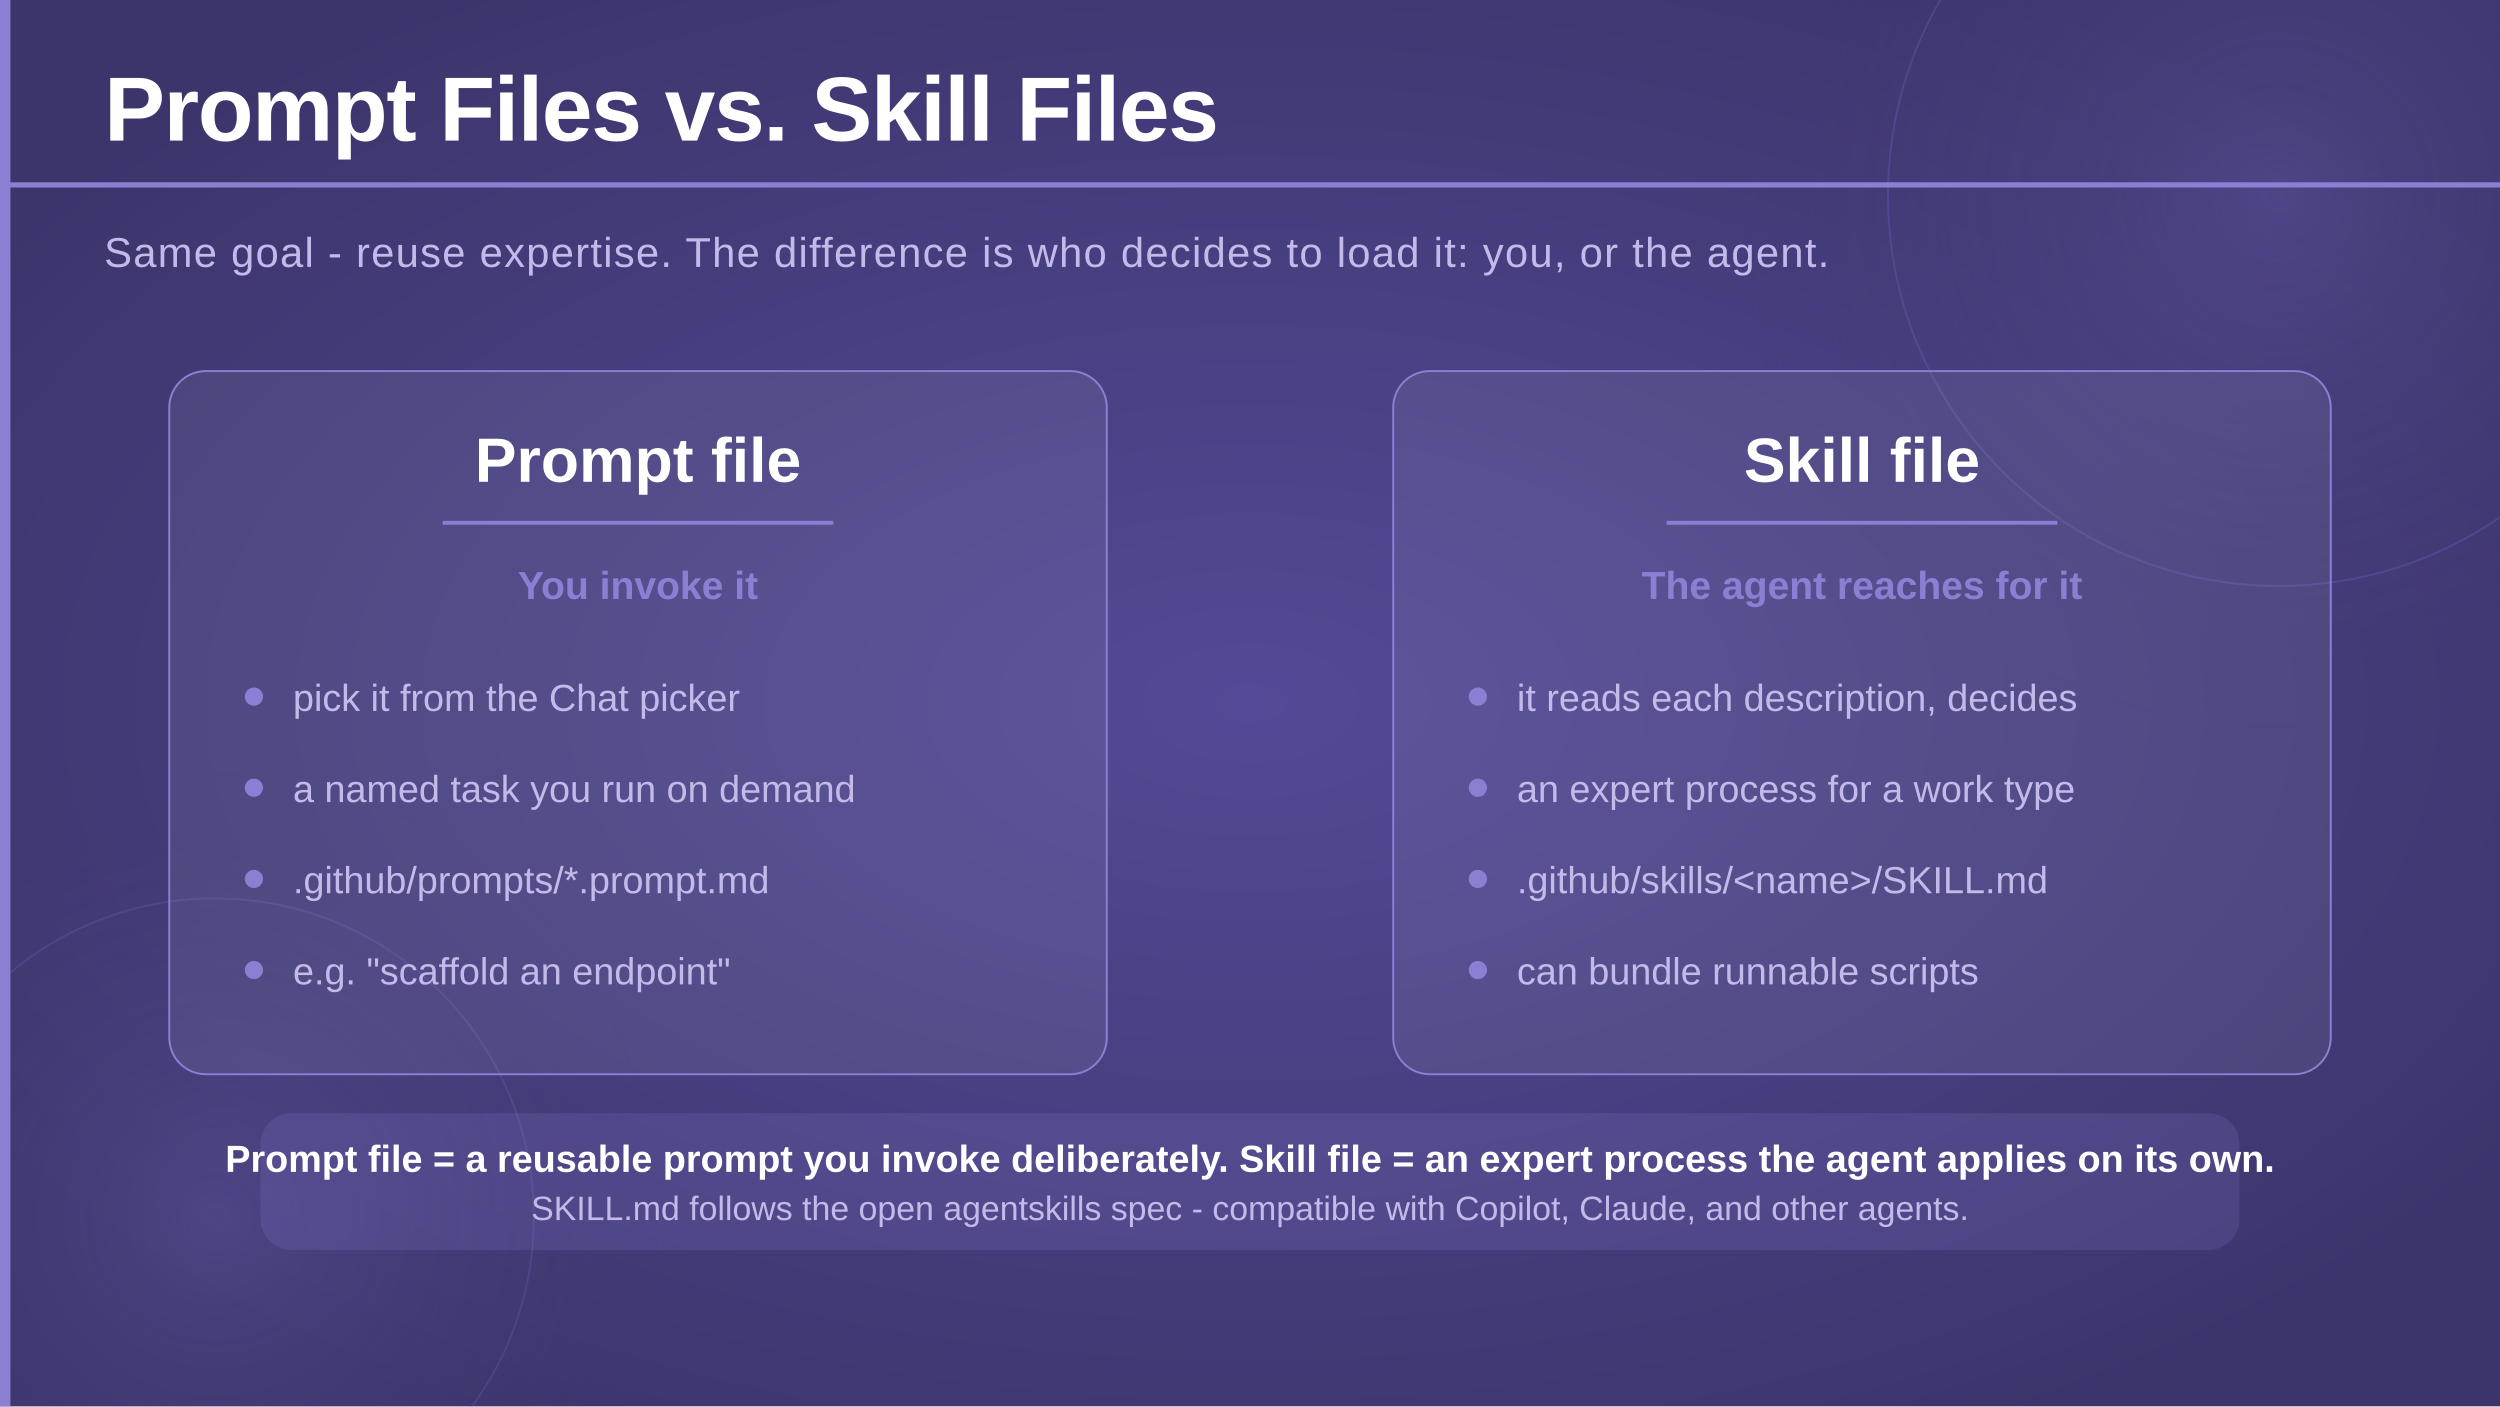
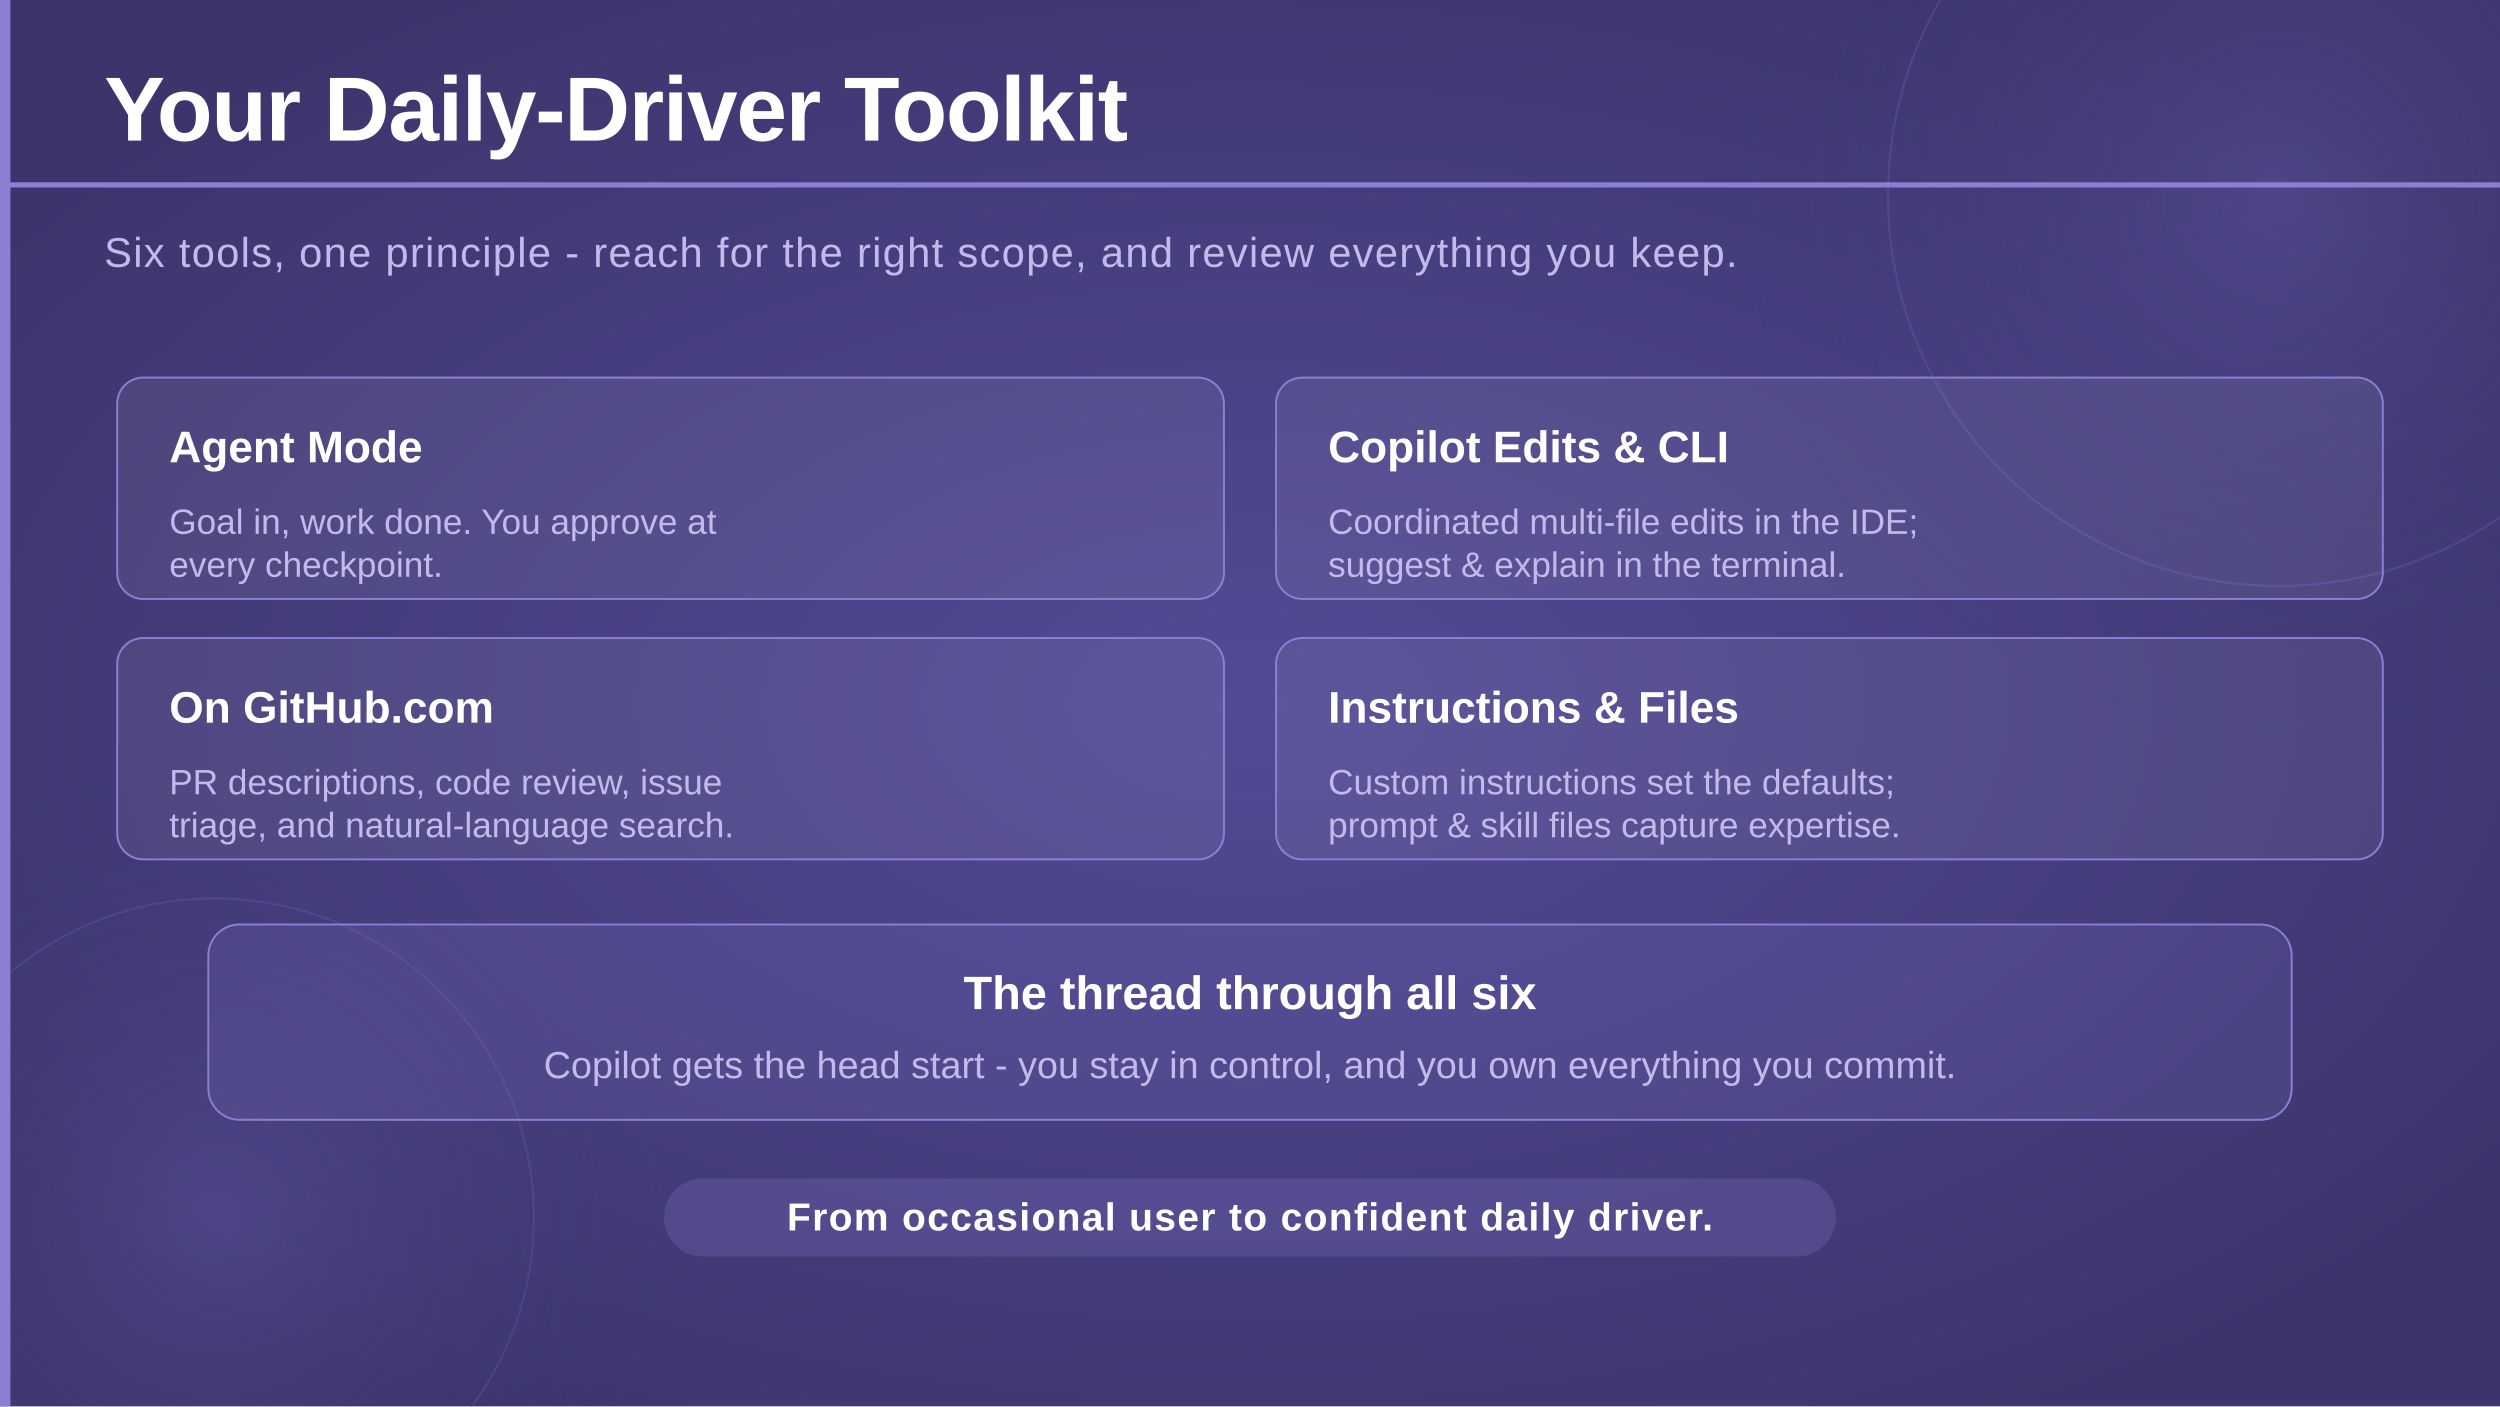
<svg xmlns="http://www.w3.org/2000/svg" viewBox="0 0 1920 1080" width="1920" height="1080">
  <defs>
    <radialGradient id="bgGlow" cx="50%" cy="50%" r="60%">
      <stop offset="0%" stop-color="#524a96" stop-opacity="1" />
      <stop offset="100%" stop-color="#3c356c" stop-opacity="1" />
    </radialGradient>
    <radialGradient id="circleGlow" cx="50%" cy="50%" r="50%">
      <stop offset="0%" stop-color="#7c70c8" stop-opacity="0.25" />
      <stop offset="100%" stop-color="#3c356c" stop-opacity="0" />
    </radialGradient>
  </defs>
  <rect width="1920" height="1080" fill="url(#bgGlow)" />
  <circle cx="1750" cy="150" r="420" fill="url(#circleGlow)" />
  <circle cx="1750" cy="150" r="300" fill="none" stroke="#6a5fb8" stroke-width="1.5" opacity="0.35" />
  <circle cx="165" cy="935" r="350" fill="url(#circleGlow)" />
  <circle cx="165" cy="935" r="245" fill="none" stroke="#6a5fb8" stroke-width="1.5" opacity="0.3" />
  <rect x="0" y="0" width="8" height="1080" fill="#8b7fd4" />
-   <text x="80" y="108" font-family="'Segoe UI', 'Helvetica Neue', Arial, sans-serif" font-size="70" font-weight="700" fill="#ffffff" letter-spacing="-1">Prompt Files vs. Skill Files</text>
+   <text x="80" y="108" font-family="'Segoe UI', 'Helvetica Neue', Arial, sans-serif" font-size="70" font-weight="700" fill="#ffffff" letter-spacing="-1">Your Daily-Driver Toolkit</text>
  <rect x="0" y="140" width="1920" height="4" fill="#8b7fd4" />
  <text x="80" y="205" font-family="'Segoe UI', 'Helvetica Neue', Arial, sans-serif" font-size="32" font-weight="300" fill="#c4baea" letter-spacing="1">
-     Same goal - reuse expertise. The difference is who decides to load it: you, or the agent.
+     Six tools, one principle - reach for the right scope, and review everything you keep.
  </text>
-   <rect x="130" y="285" width="720" height="540" rx="28" fill="#ffffff" fill-opacity="0.07" stroke="#8b7fd4" stroke-width="1.5" />
-   <text x="490" y="370" text-anchor="middle" font-family="'Segoe UI', 'Helvetica Neue', Arial, sans-serif" font-size="48" font-weight="700" fill="#ffffff">Prompt file</text>
-   <rect x="340" y="400" width="300" height="3" fill="#8b7fd4" />
-   <text x="490" y="460" text-anchor="middle" font-family="'Segoe UI', 'Helvetica Neue', Arial, sans-serif" font-size="30" font-weight="700" fill="#8b7fd4">You invoke it</text>
-   <circle cx="195" cy="535" r="7" fill="#8b7fd4" />
-   <text x="225" y="546" font-family="'Segoe UI', 'Helvetica Neue', Arial, sans-serif" font-size="29" font-weight="300" fill="#c4baea">pick it from the Chat picker</text>
-   <circle cx="195" cy="605" r="7" fill="#8b7fd4" />
-   <text x="225" y="616" font-family="'Segoe UI', 'Helvetica Neue', Arial, sans-serif" font-size="29" font-weight="300" fill="#c4baea">a named task you run on demand</text>
-   <circle cx="195" cy="675" r="7" fill="#8b7fd4" />
-   <text x="225" y="686" font-family="'Segoe UI', 'Helvetica Neue', Arial, sans-serif" font-size="29" font-weight="300" fill="#c4baea">.github/prompts/*.prompt.md</text>
-   <circle cx="195" cy="745" r="7" fill="#8b7fd4" />
-   <text x="225" y="756" font-family="'Segoe UI', 'Helvetica Neue', Arial, sans-serif" font-size="29" font-weight="300" fill="#c4baea">e.g. "scaffold an endpoint"</text>
-   <rect x="1070" y="285" width="720" height="540" rx="28" fill="#ffffff" fill-opacity="0.07" stroke="#8b7fd4" stroke-width="1.5" />
-   <text x="1430" y="370" text-anchor="middle" font-family="'Segoe UI', 'Helvetica Neue', Arial, sans-serif" font-size="48" font-weight="700" fill="#ffffff">Skill file</text>
-   <rect x="1280" y="400" width="300" height="3" fill="#8b7fd4" />
-   <text x="1430" y="460" text-anchor="middle" font-family="'Segoe UI', 'Helvetica Neue', Arial, sans-serif" font-size="30" font-weight="700" fill="#8b7fd4">The agent reaches for it</text>
-   <circle cx="1135" cy="535" r="7" fill="#8b7fd4" />
-   <text x="1165" y="546" font-family="'Segoe UI', 'Helvetica Neue', Arial, sans-serif" font-size="29" font-weight="300" fill="#c4baea">it reads each description, decides</text>
-   <circle cx="1135" cy="605" r="7" fill="#8b7fd4" />
-   <text x="1165" y="616" font-family="'Segoe UI', 'Helvetica Neue', Arial, sans-serif" font-size="29" font-weight="300" fill="#c4baea">an expert process for a work type</text>
-   <circle cx="1135" cy="675" r="7" fill="#8b7fd4" />
-   <text x="1165" y="686" font-family="'Segoe UI', 'Helvetica Neue', Arial, sans-serif" font-size="29" font-weight="300" fill="#c4baea">.github/skills/&lt;name&gt;/SKILL.md</text>
-   <circle cx="1135" cy="745" r="7" fill="#8b7fd4" />
-   <text x="1165" y="756" font-family="'Segoe UI', 'Helvetica Neue', Arial, sans-serif" font-size="29" font-weight="300" fill="#c4baea">can bundle runnable scripts</text>
-   <rect x="200" y="855" width="1520" height="105" rx="24" fill="#8b7fd4" opacity="0.18" />
-   <text x="960" y="900" text-anchor="middle" font-family="'Segoe UI', 'Helvetica Neue', Arial, sans-serif" font-size="29" font-weight="600" fill="#ffffff">Prompt file = a reusable prompt you invoke deliberately. Skill file = an expert process the agent applies on its own.</text>
-   <text x="960" y="937" text-anchor="middle" font-family="'Segoe UI', 'Helvetica Neue', Arial, sans-serif" font-size="26" font-weight="300" fill="#c4baea">SKILL.md follows the open agentskills spec - compatible with Copilot, Claude, and other agents.</text>
+   <rect x="90" y="290" width="850" height="170" rx="20" fill="#ffffff" fill-opacity="0.07" stroke="#8b7fd4" stroke-width="1.5" />
+   <text x="130" y="355" font-family="'Segoe UI', 'Helvetica Neue', Arial, sans-serif" font-size="34" font-weight="700" fill="#ffffff">Agent Mode</text>
+   <text x="130" y="410" font-family="'Segoe UI', 'Helvetica Neue', Arial, sans-serif" font-size="27" font-weight="300" fill="#c4baea">Goal in, work done. You approve at</text>
+   <text x="130" y="443" font-family="'Segoe UI', 'Helvetica Neue', Arial, sans-serif" font-size="27" font-weight="300" fill="#c4baea">every checkpoint.</text>
+   <rect x="980" y="290" width="850" height="170" rx="20" fill="#ffffff" fill-opacity="0.07" stroke="#8b7fd4" stroke-width="1.5" />
+   <text x="1020" y="355" font-family="'Segoe UI', 'Helvetica Neue', Arial, sans-serif" font-size="34" font-weight="700" fill="#ffffff">Copilot Edits &amp; CLI</text>
+   <text x="1020" y="410" font-family="'Segoe UI', 'Helvetica Neue', Arial, sans-serif" font-size="27" font-weight="300" fill="#c4baea">Coordinated multi-file edits in the IDE;</text>
+   <text x="1020" y="443" font-family="'Segoe UI', 'Helvetica Neue', Arial, sans-serif" font-size="27" font-weight="300" fill="#c4baea">suggest &amp; explain in the terminal.</text>
+   <rect x="90" y="490" width="850" height="170" rx="20" fill="#ffffff" fill-opacity="0.07" stroke="#8b7fd4" stroke-width="1.5" />
+   <text x="130" y="555" font-family="'Segoe UI', 'Helvetica Neue', Arial, sans-serif" font-size="34" font-weight="700" fill="#ffffff">On GitHub.com</text>
+   <text x="130" y="610" font-family="'Segoe UI', 'Helvetica Neue', Arial, sans-serif" font-size="27" font-weight="300" fill="#c4baea">PR descriptions, code review, issue</text>
+   <text x="130" y="643" font-family="'Segoe UI', 'Helvetica Neue', Arial, sans-serif" font-size="27" font-weight="300" fill="#c4baea">triage, and natural-language search.</text>
+   <rect x="980" y="490" width="850" height="170" rx="20" fill="#ffffff" fill-opacity="0.07" stroke="#8b7fd4" stroke-width="1.5" />
+   <text x="1020" y="555" font-family="'Segoe UI', 'Helvetica Neue', Arial, sans-serif" font-size="34" font-weight="700" fill="#ffffff">Instructions &amp; Files</text>
+   <text x="1020" y="610" font-family="'Segoe UI', 'Helvetica Neue', Arial, sans-serif" font-size="27" font-weight="300" fill="#c4baea">Custom instructions set the defaults;</text>
+   <text x="1020" y="643" font-family="'Segoe UI', 'Helvetica Neue', Arial, sans-serif" font-size="27" font-weight="300" fill="#c4baea">prompt &amp; skill files capture expertise.</text>
+   <rect x="160" y="710" width="1600" height="150" rx="24" fill="#8b7fd4" fill-opacity="0.15" stroke="#8b7fd4" stroke-width="1.5" />
+   <text x="960" y="775" text-anchor="middle" font-family="'Segoe UI', 'Helvetica Neue', Arial, sans-serif" font-size="36" font-weight="700" fill="#ffffff">The thread through all six</text>
+   <text x="960" y="828" text-anchor="middle" font-family="'Segoe UI', 'Helvetica Neue', Arial, sans-serif" font-size="29" font-weight="300" fill="#c4baea">Copilot gets the head start - you stay in control, and you own everything you commit.</text>
+   <rect x="510" y="905" width="900" height="60" rx="30" fill="#8b7fd4" opacity="0.22" />
+   <text x="960" y="945" text-anchor="middle" font-family="'Segoe UI', 'Helvetica Neue', Arial, sans-serif" font-size="30" font-weight="600" fill="#ffffff" letter-spacing="1">From occasional user to confident daily driver.</text>
</svg>
